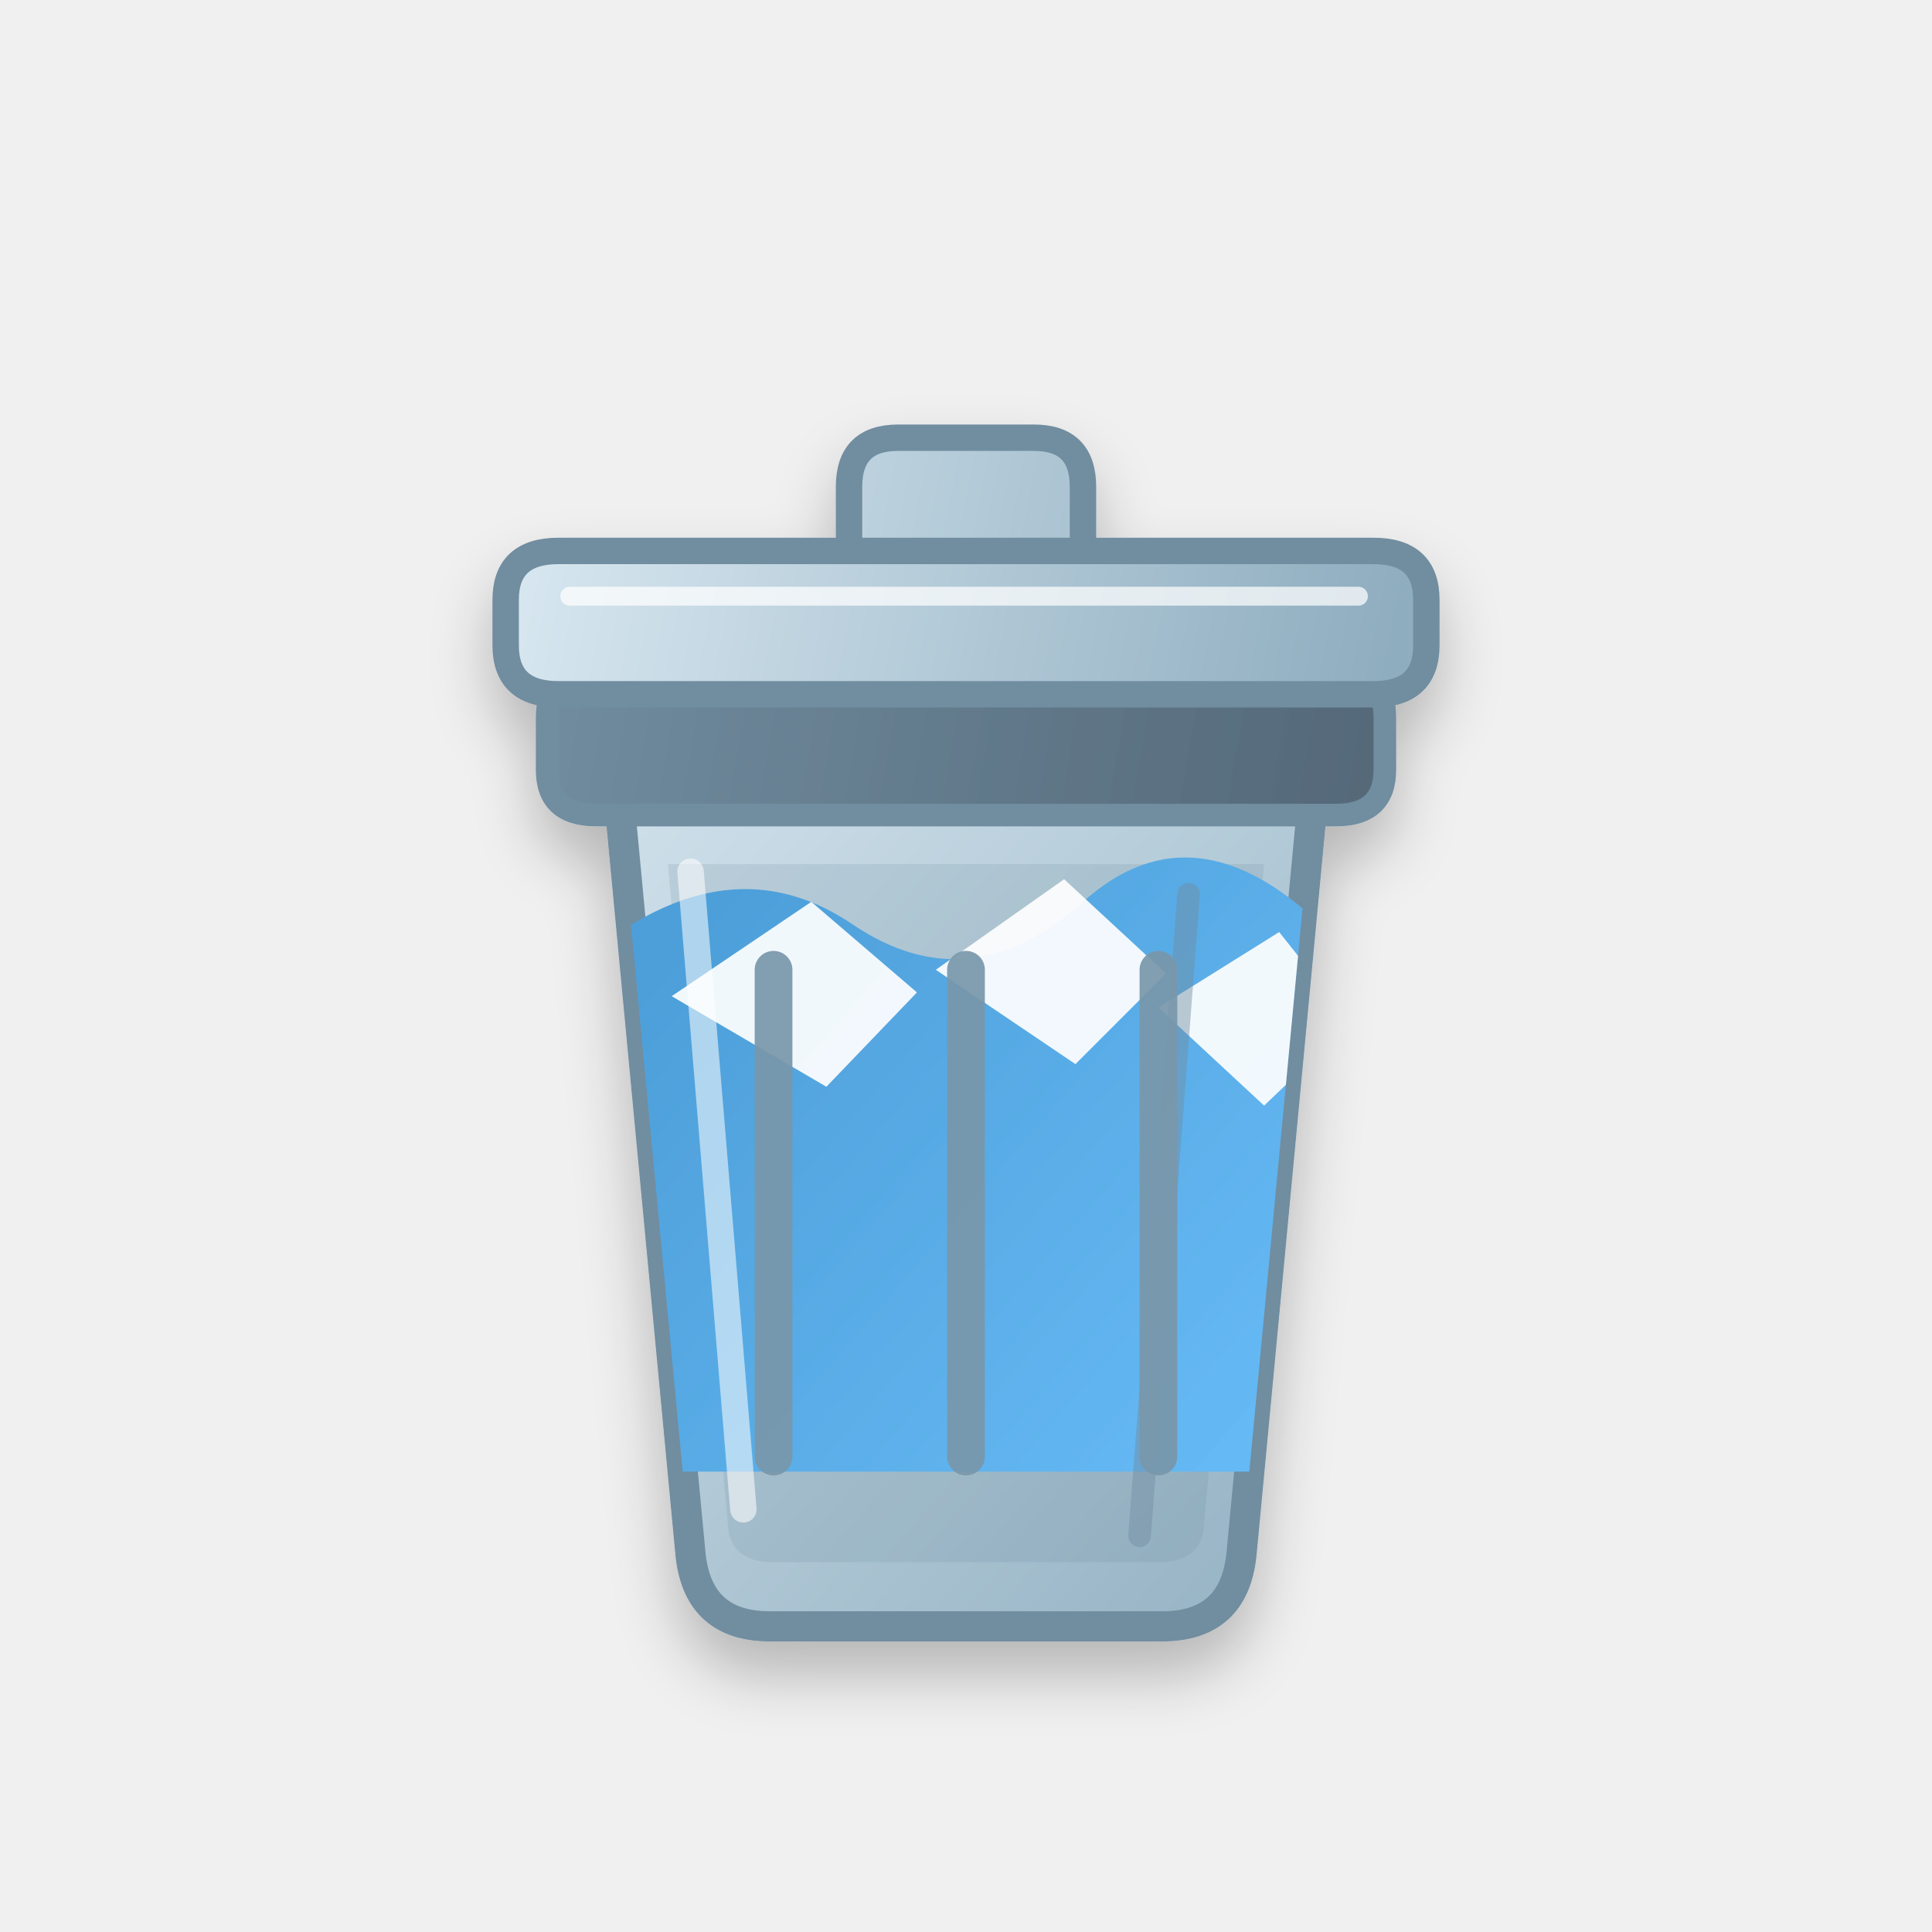
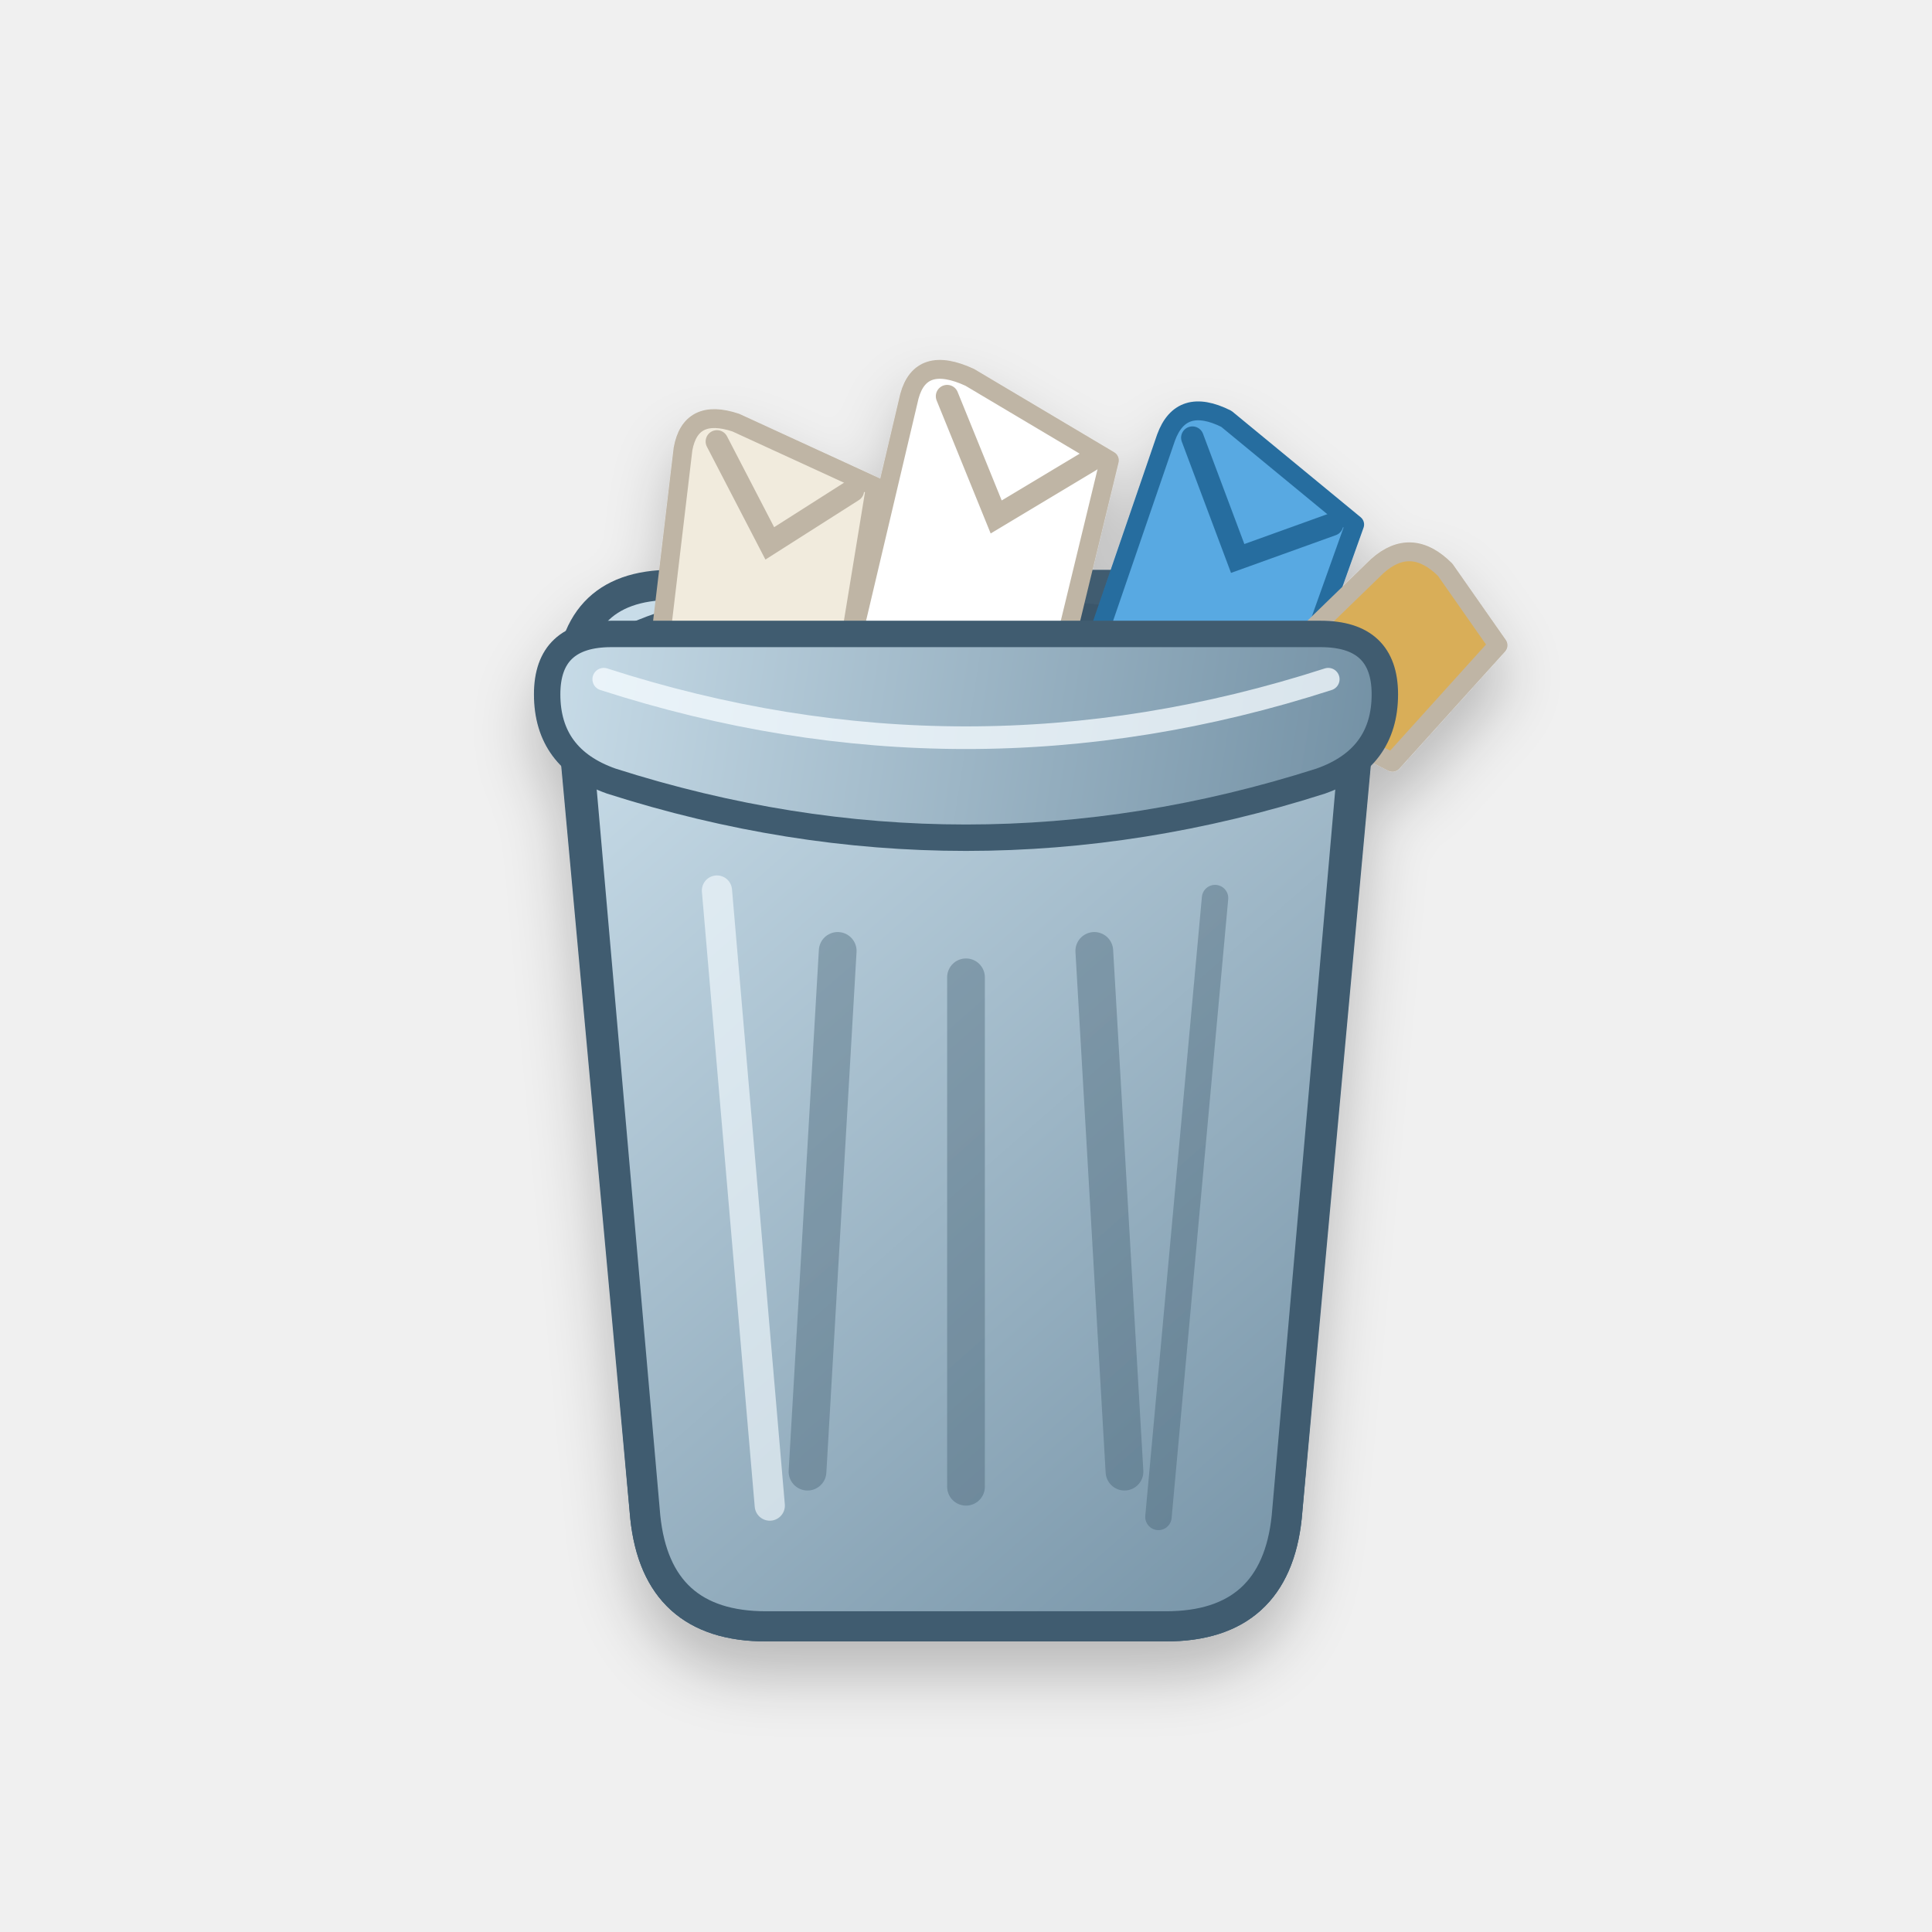
<svg xmlns="http://www.w3.org/2000/svg" width="256" height="256" viewBox="0 0 512 512" role="img" aria-labelledby="title desc">
  <defs>
-     <linearGradient id="body" x1="120" y1="190" x2="390" y2="430" gradientUnits="userSpaceOnUse">
-       <stop stop-color="#D8E7F0" />
-       <stop offset="1" stop-color="#8EADBF" />
+     <linearGradient id="binBody" x1="150" y1="190" x2="365" y2="435" gradientUnits="userSpaceOnUse">
+       <stop stop-color="#C8DCE8" />
+       <stop offset="1" stop-color="#718FA3" />
    </linearGradient>
-     <linearGradient id="rim" x1="140" y1="175" x2="372" y2="215" gradientUnits="userSpaceOnUse">
-       <stop stop-color="#718DA0" />
-       <stop offset="1" stop-color="#536777" />
+     <linearGradient id="inner" x1="180" y1="160" x2="330" y2="250" gradientUnits="userSpaceOnUse">
+       <stop stop-color="#344F63" />
+       <stop offset="1" stop-color="#405C70" />
    </linearGradient>
-     <linearGradient id="lid" x1="140" y1="125" x2="370" y2="170" gradientUnits="userSpaceOnUse">
-       <stop stop-color="#D8E7F0" />
-       <stop offset="1" stop-color="#8EADBF" />
+     <linearGradient id="rim" x1="145" y1="170" x2="370" y2="205" gradientUnits="userSpaceOnUse">
+       <stop stop-color="#C8DCE8" />
+       <stop offset="1" stop-color="#718FA3" />
    </linearGradient>
-     <linearGradient id="contents" x1="180" y1="250" x2="330" y2="380" gradientUnits="userSpaceOnUse">
-       <stop stop-color="#4D9FD9" />
-       <stop offset="1" stop-color="#65B9F4" />
-     </linearGradient>
-     <filter id="shadow" x="-30%" y="-25%" width="160%" height="170%">
+     <filter id="shadow" x="-30%" y="-25%" width="160%" height="175%">
      <feGaussianBlur in="SourceAlpha" stdDeviation="8" />
      <feOffset dy="9" />
      <feComponentTransfer>
-         <feFuncA type="linear" slope=".24" />
+         <feFuncA type="linear" slope=".23" />
      </feComponentTransfer>
      <feMerge>
        <feMergeNode />
        <feMergeNode in="SourceGraphic" />
      </feMerge>
    </filter>
-     <clipPath id="binClip">
-       <path d="M164 211H348L329 412Q327 431 308 431H204Q185 431 183 412Z" />
+     <clipPath id="opening">
+       <ellipse cx="256" cy="184" rx="104" ry="29" />
    </clipPath>
  </defs>
  <g filter="url(#shadow)">
-     <path d="M164 211H348L329 412Q327 431 308 431H204Q185 431 183 412Z" fill="url(#body)" stroke="#718DA0" stroke-width="8" stroke-linejoin="round" />
-     <path d="M177 229H335L319 405Q318 414 307 414H205Q194 414 193 405Z" fill="#607D91" opacity=".16" />
-     <path d="M160 250Q195 224 226 245T287 239T352 247L337 390H175Z" fill="url(#contents)" clip-path="url(#binClip)" />
-     <path d="M178 264l37-25 28 24-24 25zM248 257l34-24 27 25-24 24zM307 267l32-20 19 24-23 22z" fill="#FFFFFF" opacity=".92" clip-path="url(#binClip)" />
-     <path d="M183 231L197 400" stroke="#FFFFFF" stroke-opacity=".55" stroke-width="7" stroke-linecap="round" />
-     <path d="M315 237L302 407" stroke="#718DA0" stroke-opacity=".45" stroke-width="6" stroke-linecap="round" />
-     <path d="M205 257V386M256 257V386M307 257V386" stroke="#7897AA" stroke-width="10" stroke-linecap="round" opacity=".92" />
-     <path d="M145 190Q145 178 158 178H354Q367 178 367 190V204Q367 216 354 216H158Q145 216 145 204Z" fill="url(#rim)" stroke="#718DA0" stroke-width="6" />
-     <path d="M134 159Q134 146 148 146H364Q378 146 378 159V171Q378 184 364 184H148Q134 184 134 171Z" fill="url(#lid)" stroke="#718DA0" stroke-width="7" />
-     <path d="M225 129Q225 116 238 116H274Q287 116 287 129V146H225Z" fill="url(#lid)" stroke="#718DA0" stroke-width="7" />
-     <path d="M151 158H360" stroke="#FFFFFF" stroke-opacity=".72" stroke-width="5" stroke-linecap="round" />
+     <path d="M151 184Q151 155 178 155H334Q361 155 361 184L341 402Q338 431 309 431H203Q174 431 171 402Z" fill="url(#binBody)" stroke="#405C70" stroke-width="8" stroke-linejoin="round" />
+     <ellipse cx="256" cy="184" rx="104" ry="29" fill="url(#inner)" stroke="#405C70" stroke-width="7" />
+     <g>
+       <path d="M174 178L181 119Q183 108 195 112L232 129L222 190Z" fill="#F1EBDD" stroke="#BFB5A5" stroke-width="5" stroke-linejoin="round" />
+       <path d="M190 117L204 144L226 130" fill="none" stroke="#BFB5A5" stroke-width="6" stroke-linecap="round" />
+       <path d="M224 177L241 105Q244 94 257 100L294 122L278 188Z" fill="#FFFFFF" stroke="#BFB5A5" stroke-width="5" stroke-linejoin="round" />
+       <path d="M251 105L264 137L289 122" fill="none" stroke="#BFB5A5" stroke-width="6" stroke-linecap="round" />
+       <path d="M286 183L309 116Q313 105 325 111L359 139L339 195Z" fill="#58A9E2" stroke="#286D9F" stroke-width="5" stroke-linejoin="round" />
+       <path d="M316 116L328 148L353 139" fill="none" stroke="#286D9F" stroke-width="6" stroke-linecap="round" />
+       <path d="M331 183L365 150Q374 142 383 151L397 171L369 202Z" fill="#D9AE59" stroke="#BFB5A5" stroke-width="5" stroke-linejoin="round" />
+     </g>
+     <path d="M152 185Q256 224 360 185L341 402Q338 431 309 431H203Q174 431 171 402Z" fill="url(#binBody)" stroke="#405C70" stroke-width="8" stroke-linejoin="round" />
+     <path d="M174 207Q256 237 338 207" fill="none" stroke="#F5FBFF" stroke-opacity=".52" stroke-width="6" stroke-linecap="round" />
+     <path d="M190 236L204 399" stroke="#F5FBFF" stroke-opacity=".62" stroke-width="8" stroke-linecap="round" />
+     <path d="M322 238L307 402" stroke="#405C70" stroke-opacity=".38" stroke-width="7" stroke-linecap="round" />
+     <path d="M222 252L214 390M256 259V394M290 252L298 390" stroke="#405C70" stroke-opacity=".38" stroke-width="10" stroke-linecap="round" />
+     <path d="M145 184Q145 168 162 168H350Q367 168 367 184Q367 201 350 207Q256 237 162 207Q145 201 145 184Z" fill="url(#rim)" stroke="#405C70" stroke-width="7" />
+     <path d="M160 180Q256 211 352 180" fill="none" stroke="#F5FBFF" stroke-opacity=".78" stroke-width="6" stroke-linecap="round" />
  </g>
</svg>
